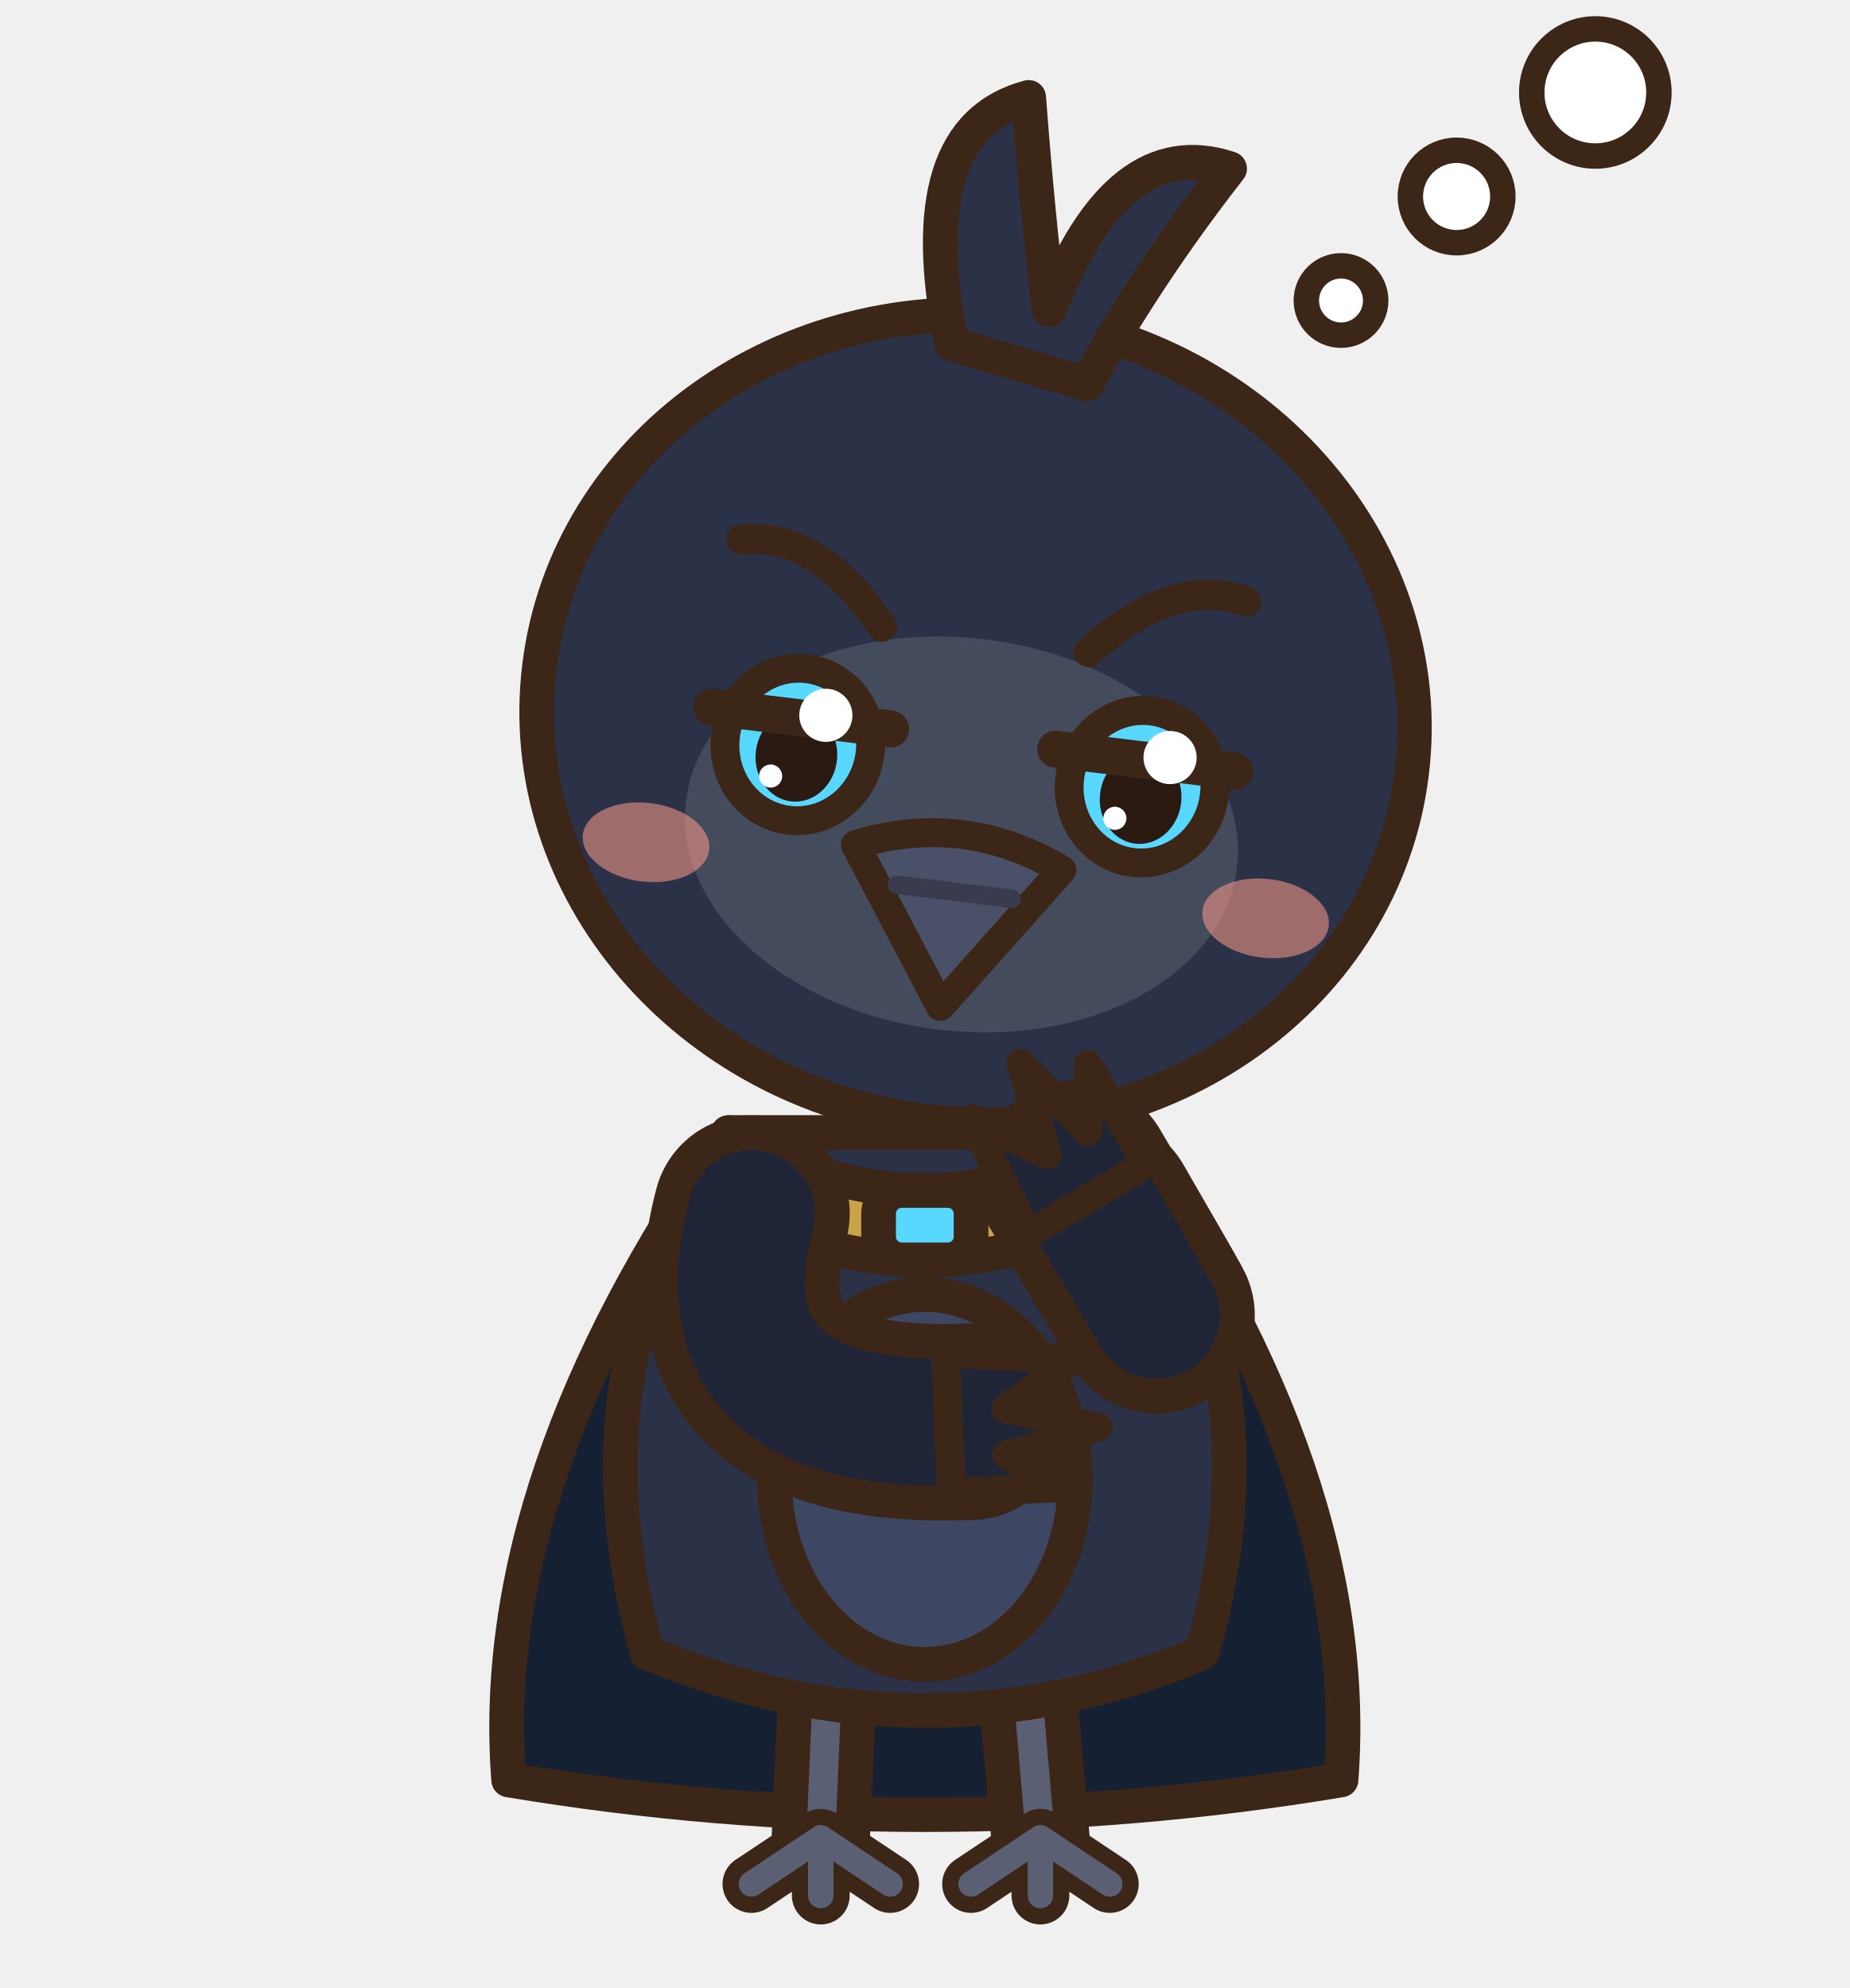
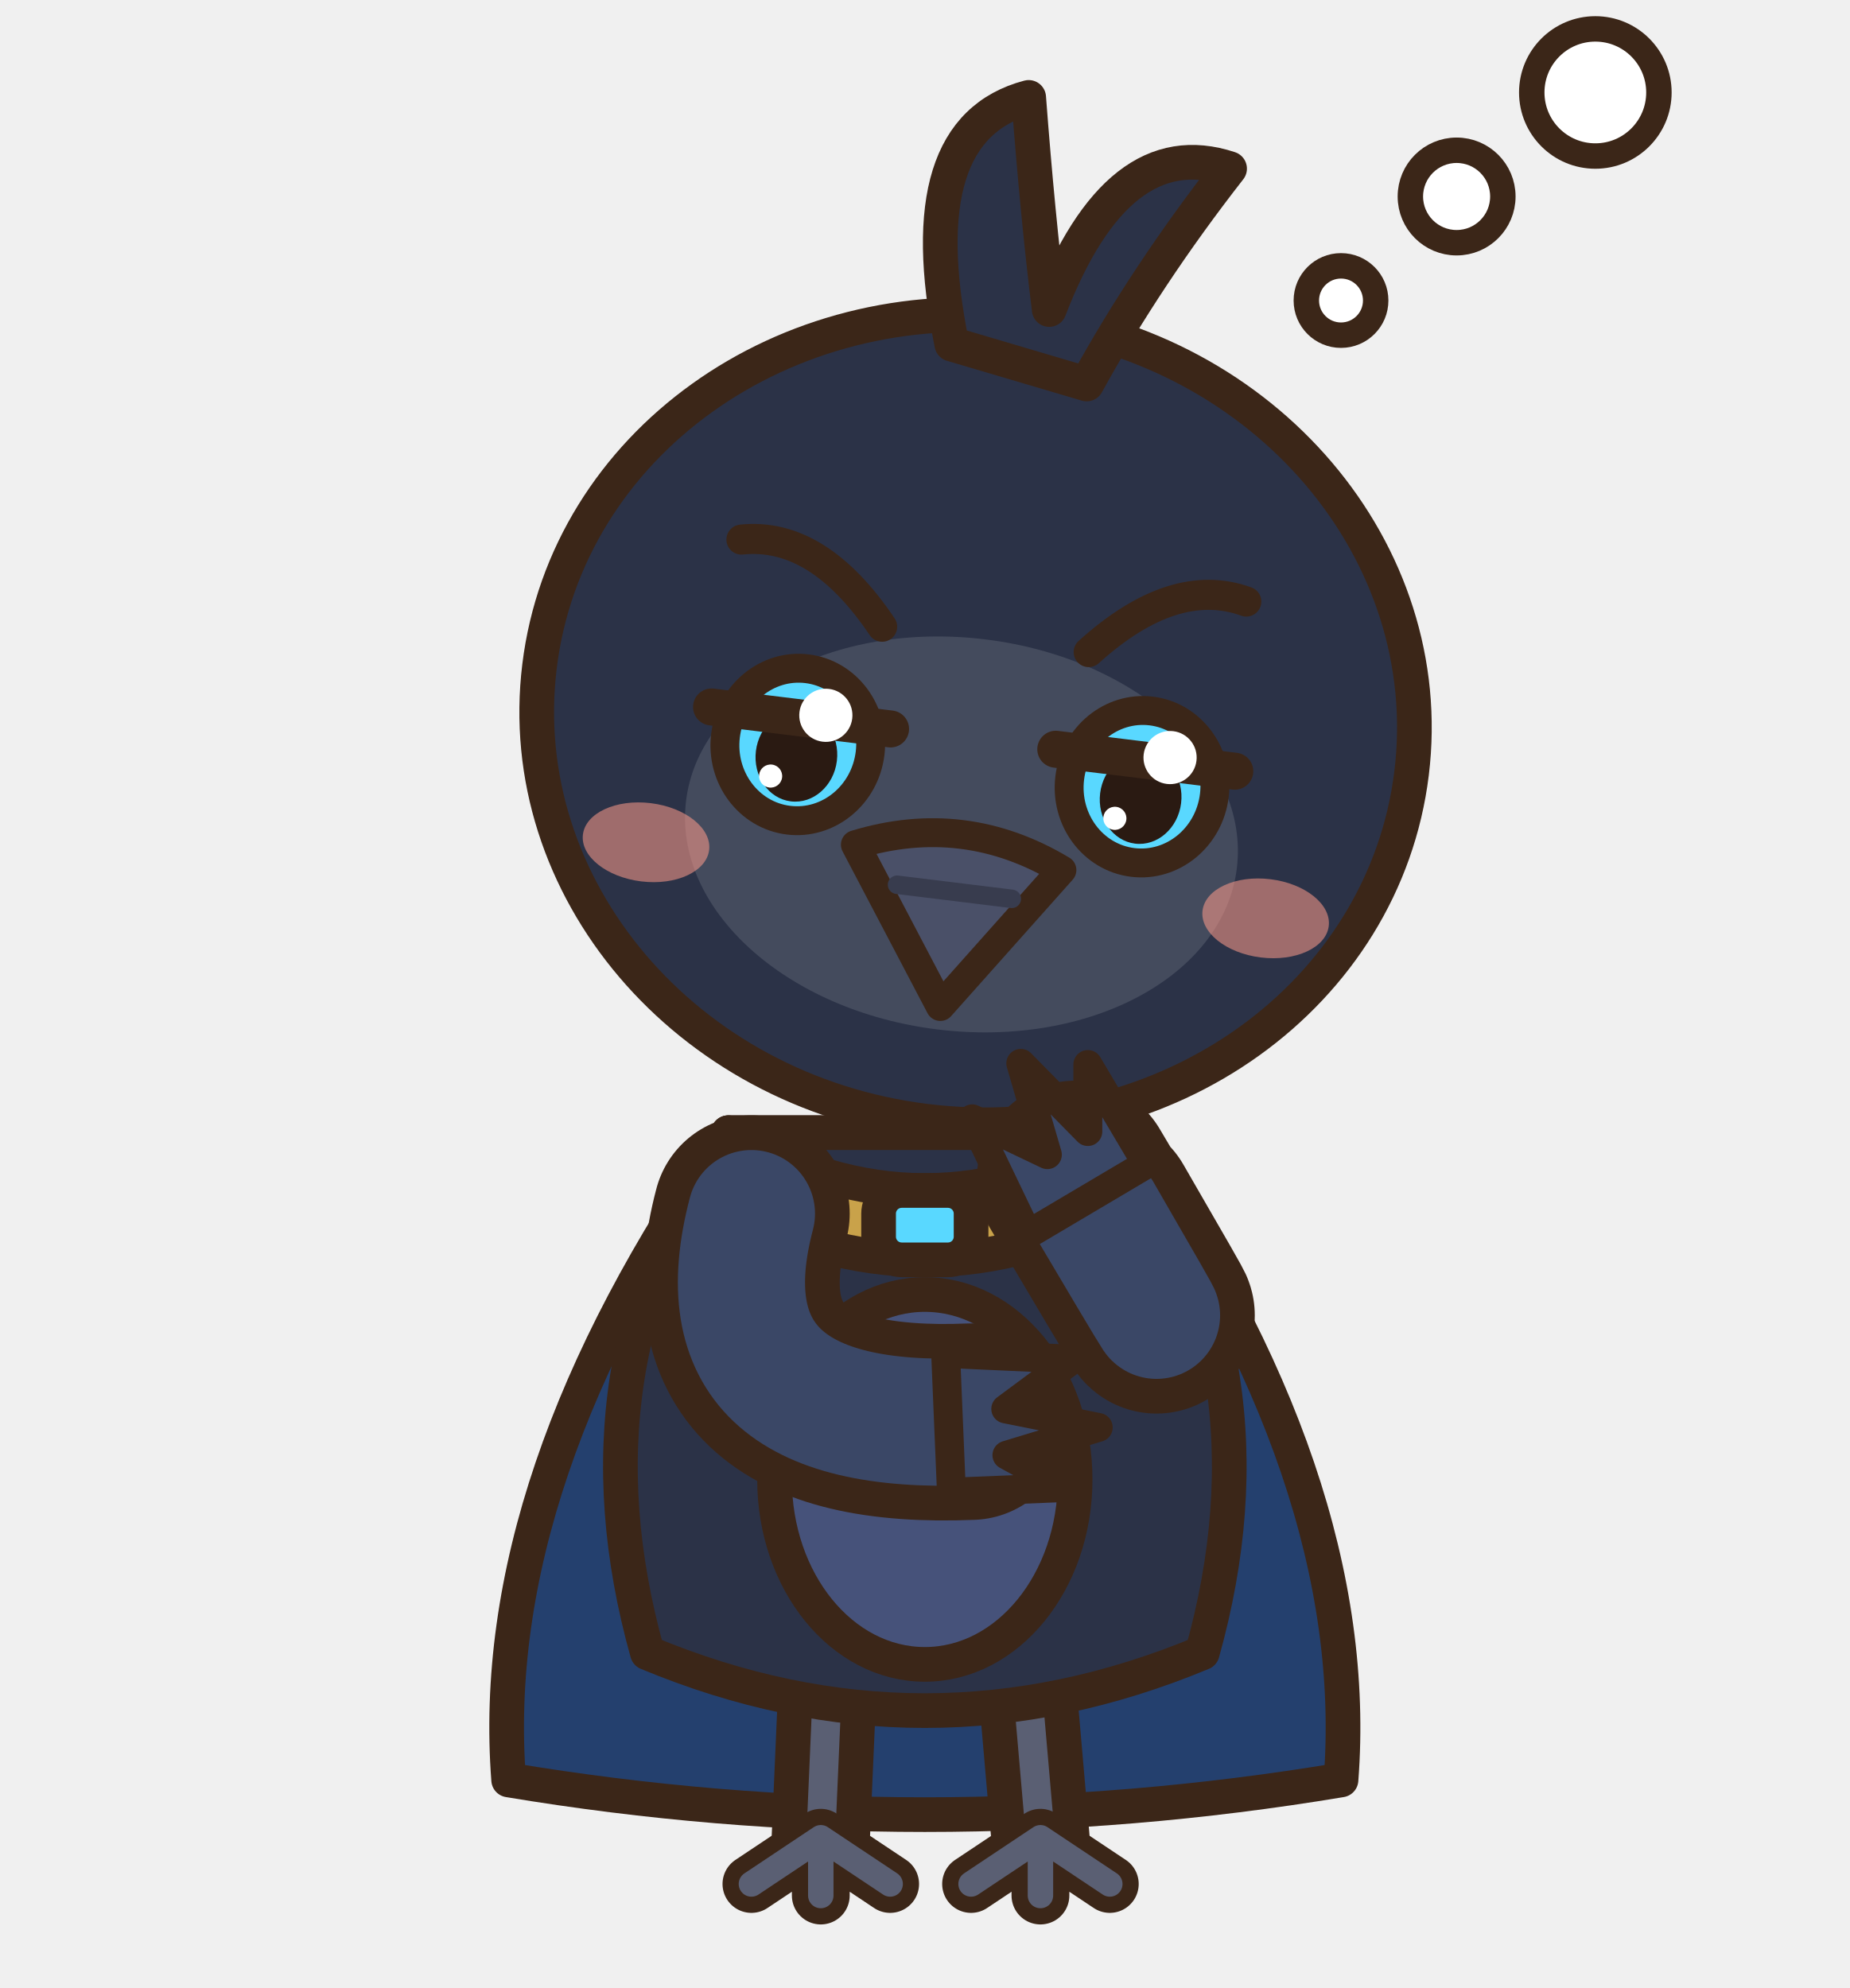
<svg xmlns="http://www.w3.org/2000/svg" viewBox="-80 -10 160 172" width="320" height="344">
  <g transform="translate(0 0)">
    <g transform="translate(0 0) rotate(7 0 88)">
      <g stroke="#3b2618" stroke-width="3" stroke-linejoin="round" stroke-linecap="round" />
    </g>
    <g stroke="#3b2618" stroke-width="3" stroke-linejoin="round" stroke-linecap="round">
-       <path d="M-17 88 Q-38 118 -36 144 Q0 150 36 144 Q38 118 17 88 Z" fill="#162033" />
+       <path d="M-17 88 Q-38 118 -36 144 Q0 150 36 144 Q38 118 17 88 Z" fill="#24406e" />
    </g>
    <g stroke="#3b2618" stroke-width="3" stroke-linejoin="round" stroke-linecap="round" />
    <path d="M-8 126 L-9 149" fill="none" stroke="#3b2618" stroke-width="8.5" stroke-linecap="round" stroke-linejoin="round" />
    <path d="M-8 126 L-9 149" fill="none" stroke="#5a5f73" stroke-width="2.5" stroke-linecap="round" stroke-linejoin="round" />
    <path d="M-9 149 l-6 4 M-9 149 l0 5 M-9 149 l6 4" fill="none" stroke="#3b2618" stroke-width="5" stroke-linecap="round" />
    <path d="M-9 149 l-6 4 M-9 149 l0 5 M-9 149 l6 4" fill="none" stroke="#5a5f73" stroke-width="2.2" stroke-linecap="round" />
    <path d="M8 126 L10 149" fill="none" stroke="#3b2618" stroke-width="8.5" stroke-linecap="round" stroke-linejoin="round" />
    <path d="M8 126 L10 149" fill="none" stroke="#5a5f73" stroke-width="2.5" stroke-linecap="round" stroke-linejoin="round" />
    <path d="M10 149 l-6 4 M10 149 l0 5 M10 149 l6 4" fill="none" stroke="#3b2618" stroke-width="5" stroke-linecap="round" />
    <path d="M10 149 l-6 4 M10 149 l0 5 M10 149 l6 4" fill="none" stroke="#5a5f73" stroke-width="2.2" stroke-linecap="round" />
    <g stroke="#3b2618" stroke-width="3" stroke-linejoin="round" stroke-linecap="round">
      <path d="M-17 88 Q-31 108 -24 133 Q0 143 24 133 Q31 108 17 88 Z" fill="#2b3247" />
-       <ellipse cx="0" cy="118" rx="13" ry="16" fill="#3d4763" />
+       <ellipse cx="0" cy="118" rx="13" ry="16" fill="#46527a" />
    </g>
    <g stroke="#3b2618" stroke-width="3" stroke-linejoin="round" stroke-linecap="round">
      <path d="M-17 88 Q0 98 17 88 L18 94 Q0 104 -18 94 Z" fill="#c9a24a" />
      <rect x="-4" y="93" width="8" height="6" rx="2" fill="#59d8ff" />
    </g>
    <path d="M-15 95 Q-20 114 4 113" fill="none" stroke="#3b2618" stroke-width="17" stroke-linecap="round" stroke-linejoin="round" />
-     <path d="M-15 95 Q-20 114 4 113" fill="none" stroke="#1f2536" stroke-width="11" stroke-linecap="round" stroke-linejoin="round" />
+     <path d="M-15 95 Q-20 114 4 113" fill="none" stroke="#3a4766" stroke-width="11" stroke-linecap="round" stroke-linejoin="round" />
    <g stroke="#3b2618" stroke-width="2.5" stroke-linejoin="round" stroke-linecap="round">
-       <path d="M1.8 107.1 L12.8 107.6 L7 111.9 L15 113.5 L7.1 115.9 L12.2 118.7 L2.3 119.1 Z" fill="#1f2536" />
+       <path d="M1.8 107.1 L12.8 107.6 L7 111.9 L15 113.5 L7.1 115.9 L12.2 118.7 L2.3 119.1 Z" fill="#3a4766" />
    </g>
    <g transform="translate(0 0) rotate(7 0 88)">
      <g stroke="#3b2618" stroke-width="3" stroke-linejoin="round" stroke-linecap="round">
        <ellipse cx="0" cy="52" rx="38" ry="35" fill="#2b3247" />
      </g>
      <ellipse cx="0" cy="62" rx="24" ry="17" fill="#444b5d" />
      <g stroke="#3b2618" stroke-width="3" stroke-linejoin="round" stroke-linecap="round" />
      <ellipse cx="-27" cy="66" rx="5.5" ry="3.41" fill="#ff9a8a" opacity="0.55" />
      <ellipse cx="27" cy="66" rx="5.5" ry="3.41" fill="#ff9a8a" opacity="0.55" />
      <ellipse cx="-15" cy="56" rx="6.3" ry="6.6" fill="#59d8ff" stroke="#3b2618" stroke-width="2.5" />
      <ellipse cx="-15" cy="57" rx="3.528" ry="3.96" fill="#2a1a12" />
      <path d="M-22.8 53.69 L-7.2 53.69" stroke="#3b2618" stroke-width="3.2" stroke-linecap="round" />
      <circle cx="-12.9" cy="53.2" r="2.3" fill="#fff" />
      <circle cx="-17" cy="59" r="1" fill="#fff" />
      <ellipse cx="15" cy="56" rx="6.3" ry="6.6" fill="#59d8ff" stroke="#3b2618" stroke-width="2.5" />
      <ellipse cx="15" cy="57" rx="3.528" ry="3.96" fill="#2a1a12" />
      <path d="M7.2 53.69 L22.8 53.69" stroke="#3b2618" stroke-width="3.2" stroke-linecap="round" />
      <circle cx="17.1" cy="53.2" r="2.3" fill="#fff" />
      <circle cx="13" cy="59" r="1" fill="#fff" />
      <g stroke="#3b2618" stroke-width="2.5" stroke-linejoin="round" stroke-linecap="round">
        <path d="M-9 64 Q0 60 9 64 L0 77 Z" fill="#4a5068" />
      </g>
      <path d="M-5 67 L5 67" stroke="#383c4e" stroke-width="1.6" stroke-linecap="round" />
      <g stroke="#3b2618" stroke-width="3" stroke-linejoin="round" stroke-linecap="round">
        <path d="M-6 20 Q-12 2 -2 -2 Q0 8 2 16 Q6 0 16 2 Q10 12 6 22 Z" fill="#2b3247" />
      </g>
      <path d="M-22 39 Q-15.5 37.5 -9 45" fill="none" stroke="#3b2618" stroke-width="2.6" stroke-linecap="round" />
      <path d="M9 45 Q15.5 37.5 22 39" fill="none" stroke="#3b2618" stroke-width="2.6" stroke-linecap="round" />
    </g>
    <path d="M15 95 Q26 114 13 92" fill="none" stroke="#3b2618" stroke-width="17" stroke-linecap="round" stroke-linejoin="round" />
-     <path d="M15 95 Q26 114 13 92" fill="none" stroke="#1f2536" stroke-width="11" stroke-linecap="round" stroke-linejoin="round" />
+     <path d="M15 95 Q26 114 13 92" fill="none" stroke="#3a4766" stroke-width="11" stroke-linecap="round" stroke-linejoin="round" />
    <g stroke="#3b2618" stroke-width="2.5" stroke-linejoin="round" stroke-linecap="round">
-       <path d="M8.9 96.8 L4.1 86.8 L10.6 89.9 L8.3 82 L14.1 87.9 L14.1 82.1 L19.2 90.7 Z" fill="#1f2536" />
+       <path d="M8.9 96.8 L4.1 86.8 L10.6 89.9 L8.3 82 L14.1 87.9 L14.1 82.1 L19.2 90.7 Z" fill="#3a4766" />
    </g>
    <g stroke="#3b2618" stroke-width="2.2" stroke-linejoin="round" stroke-linecap="round">
      <circle cx="36" cy="16" r="3" fill="#fff" />
      <circle cx="46" cy="7" r="4" fill="#fff" />
      <circle cx="58" cy="-2" r="5.5" fill="#fff" />
    </g>
  </g>
</svg>
